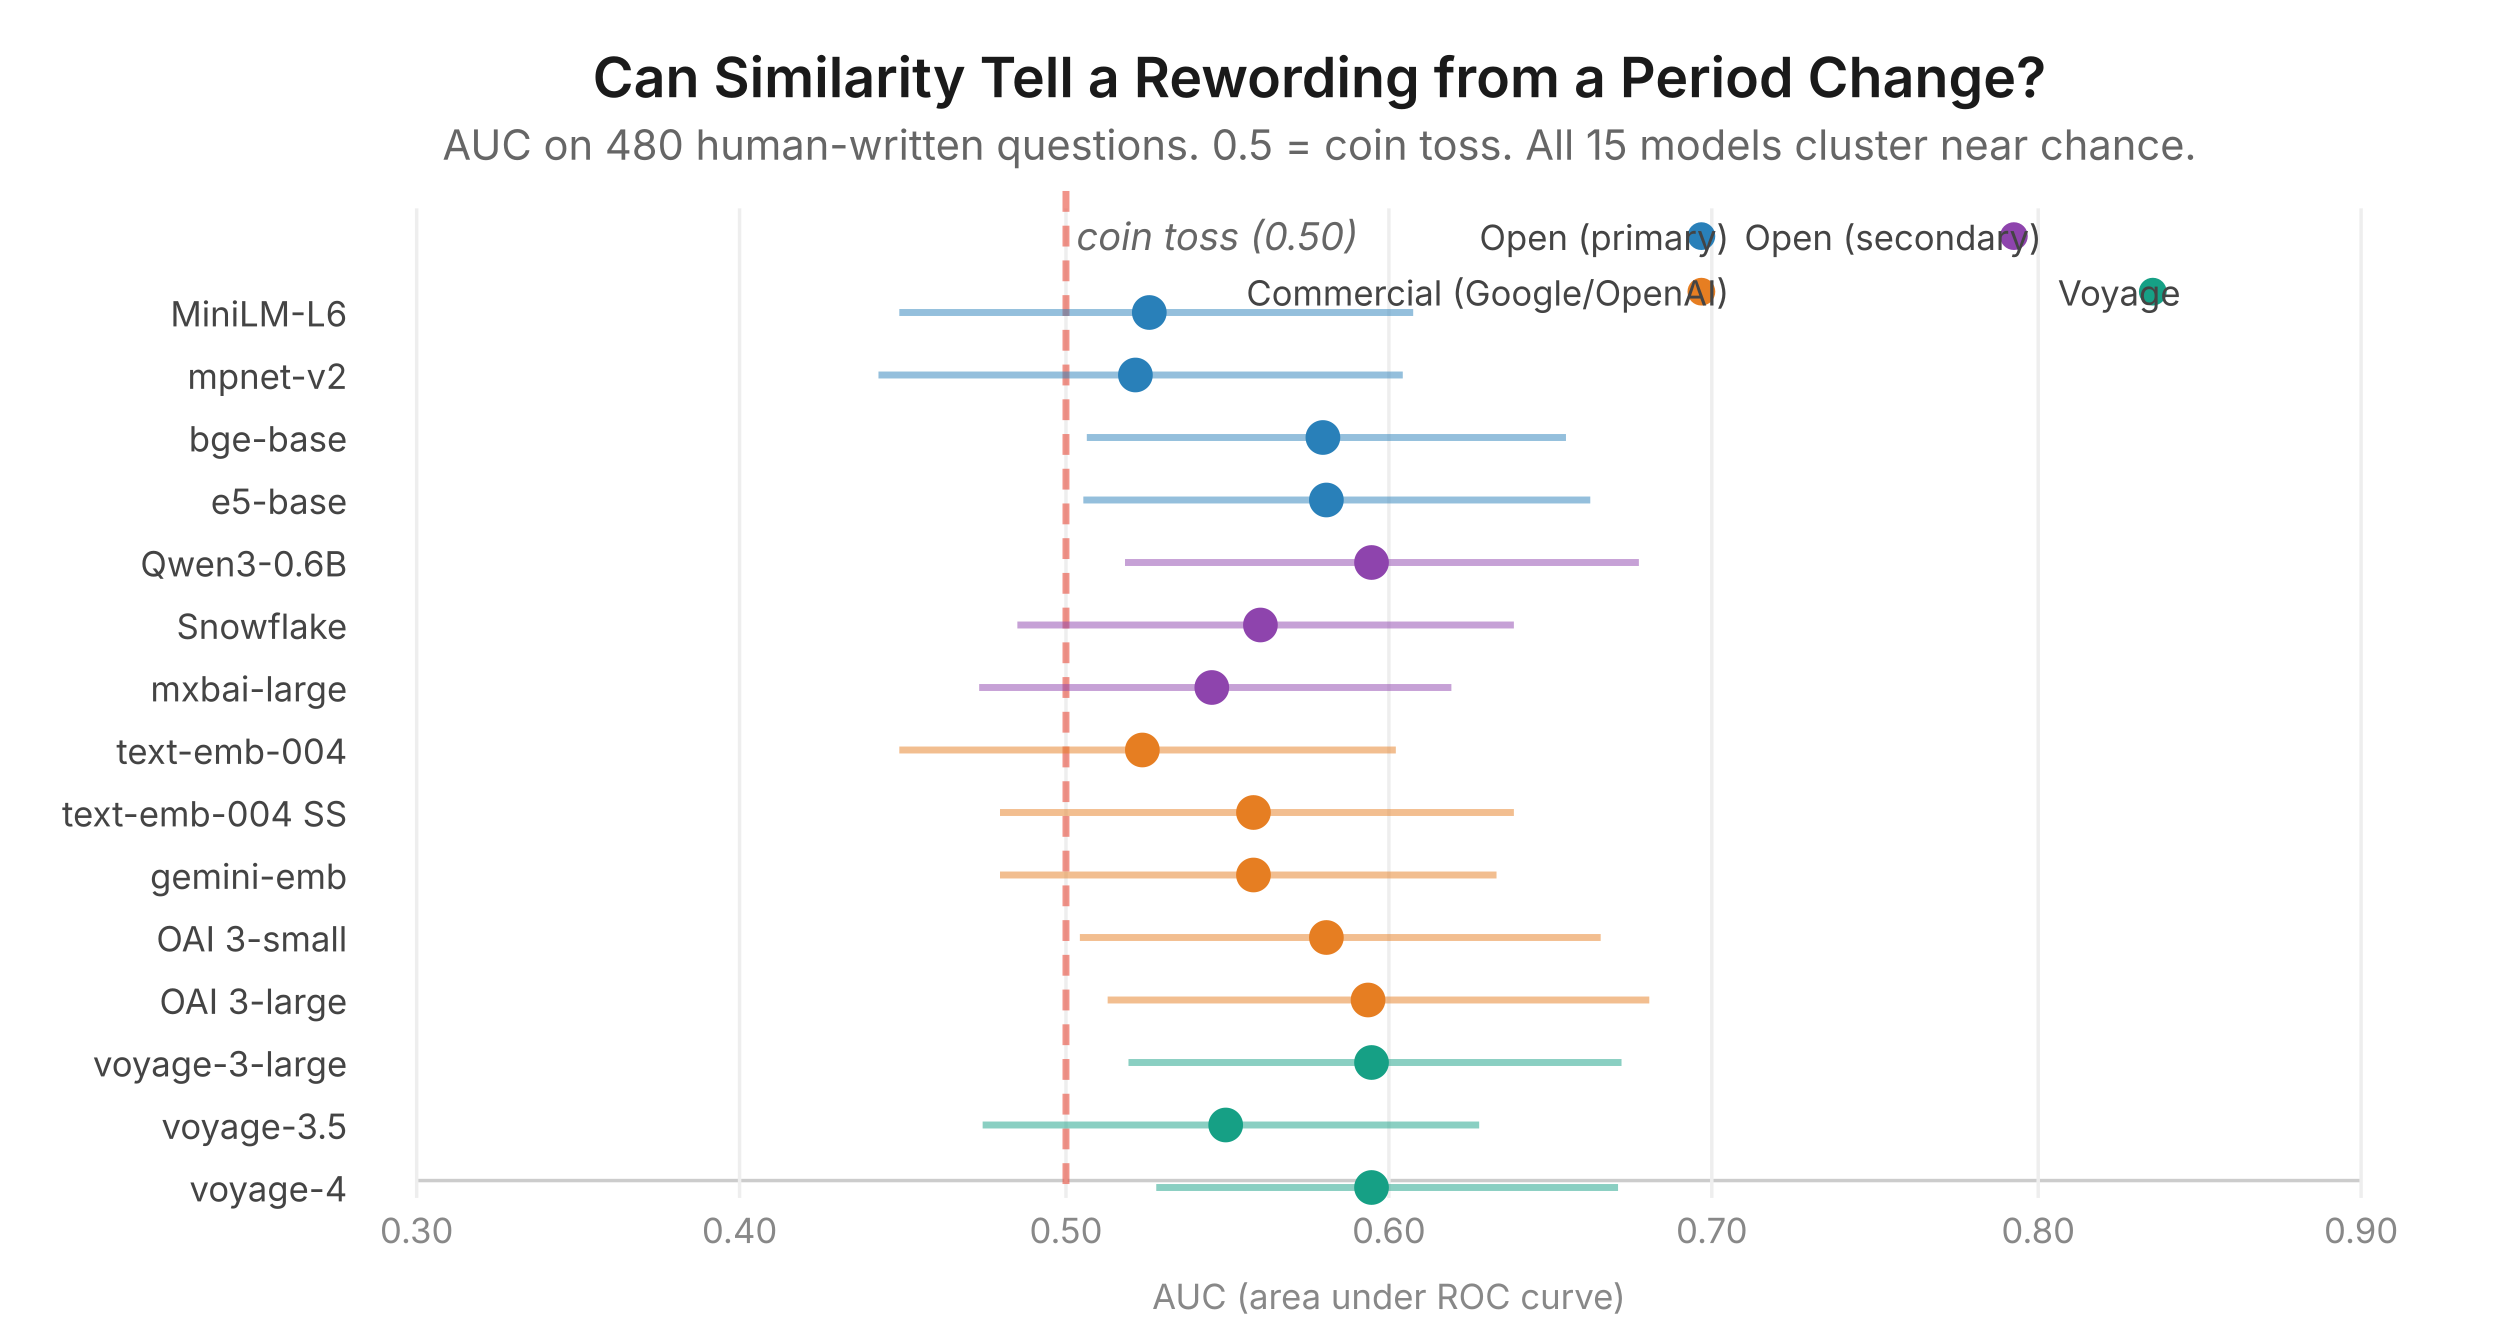
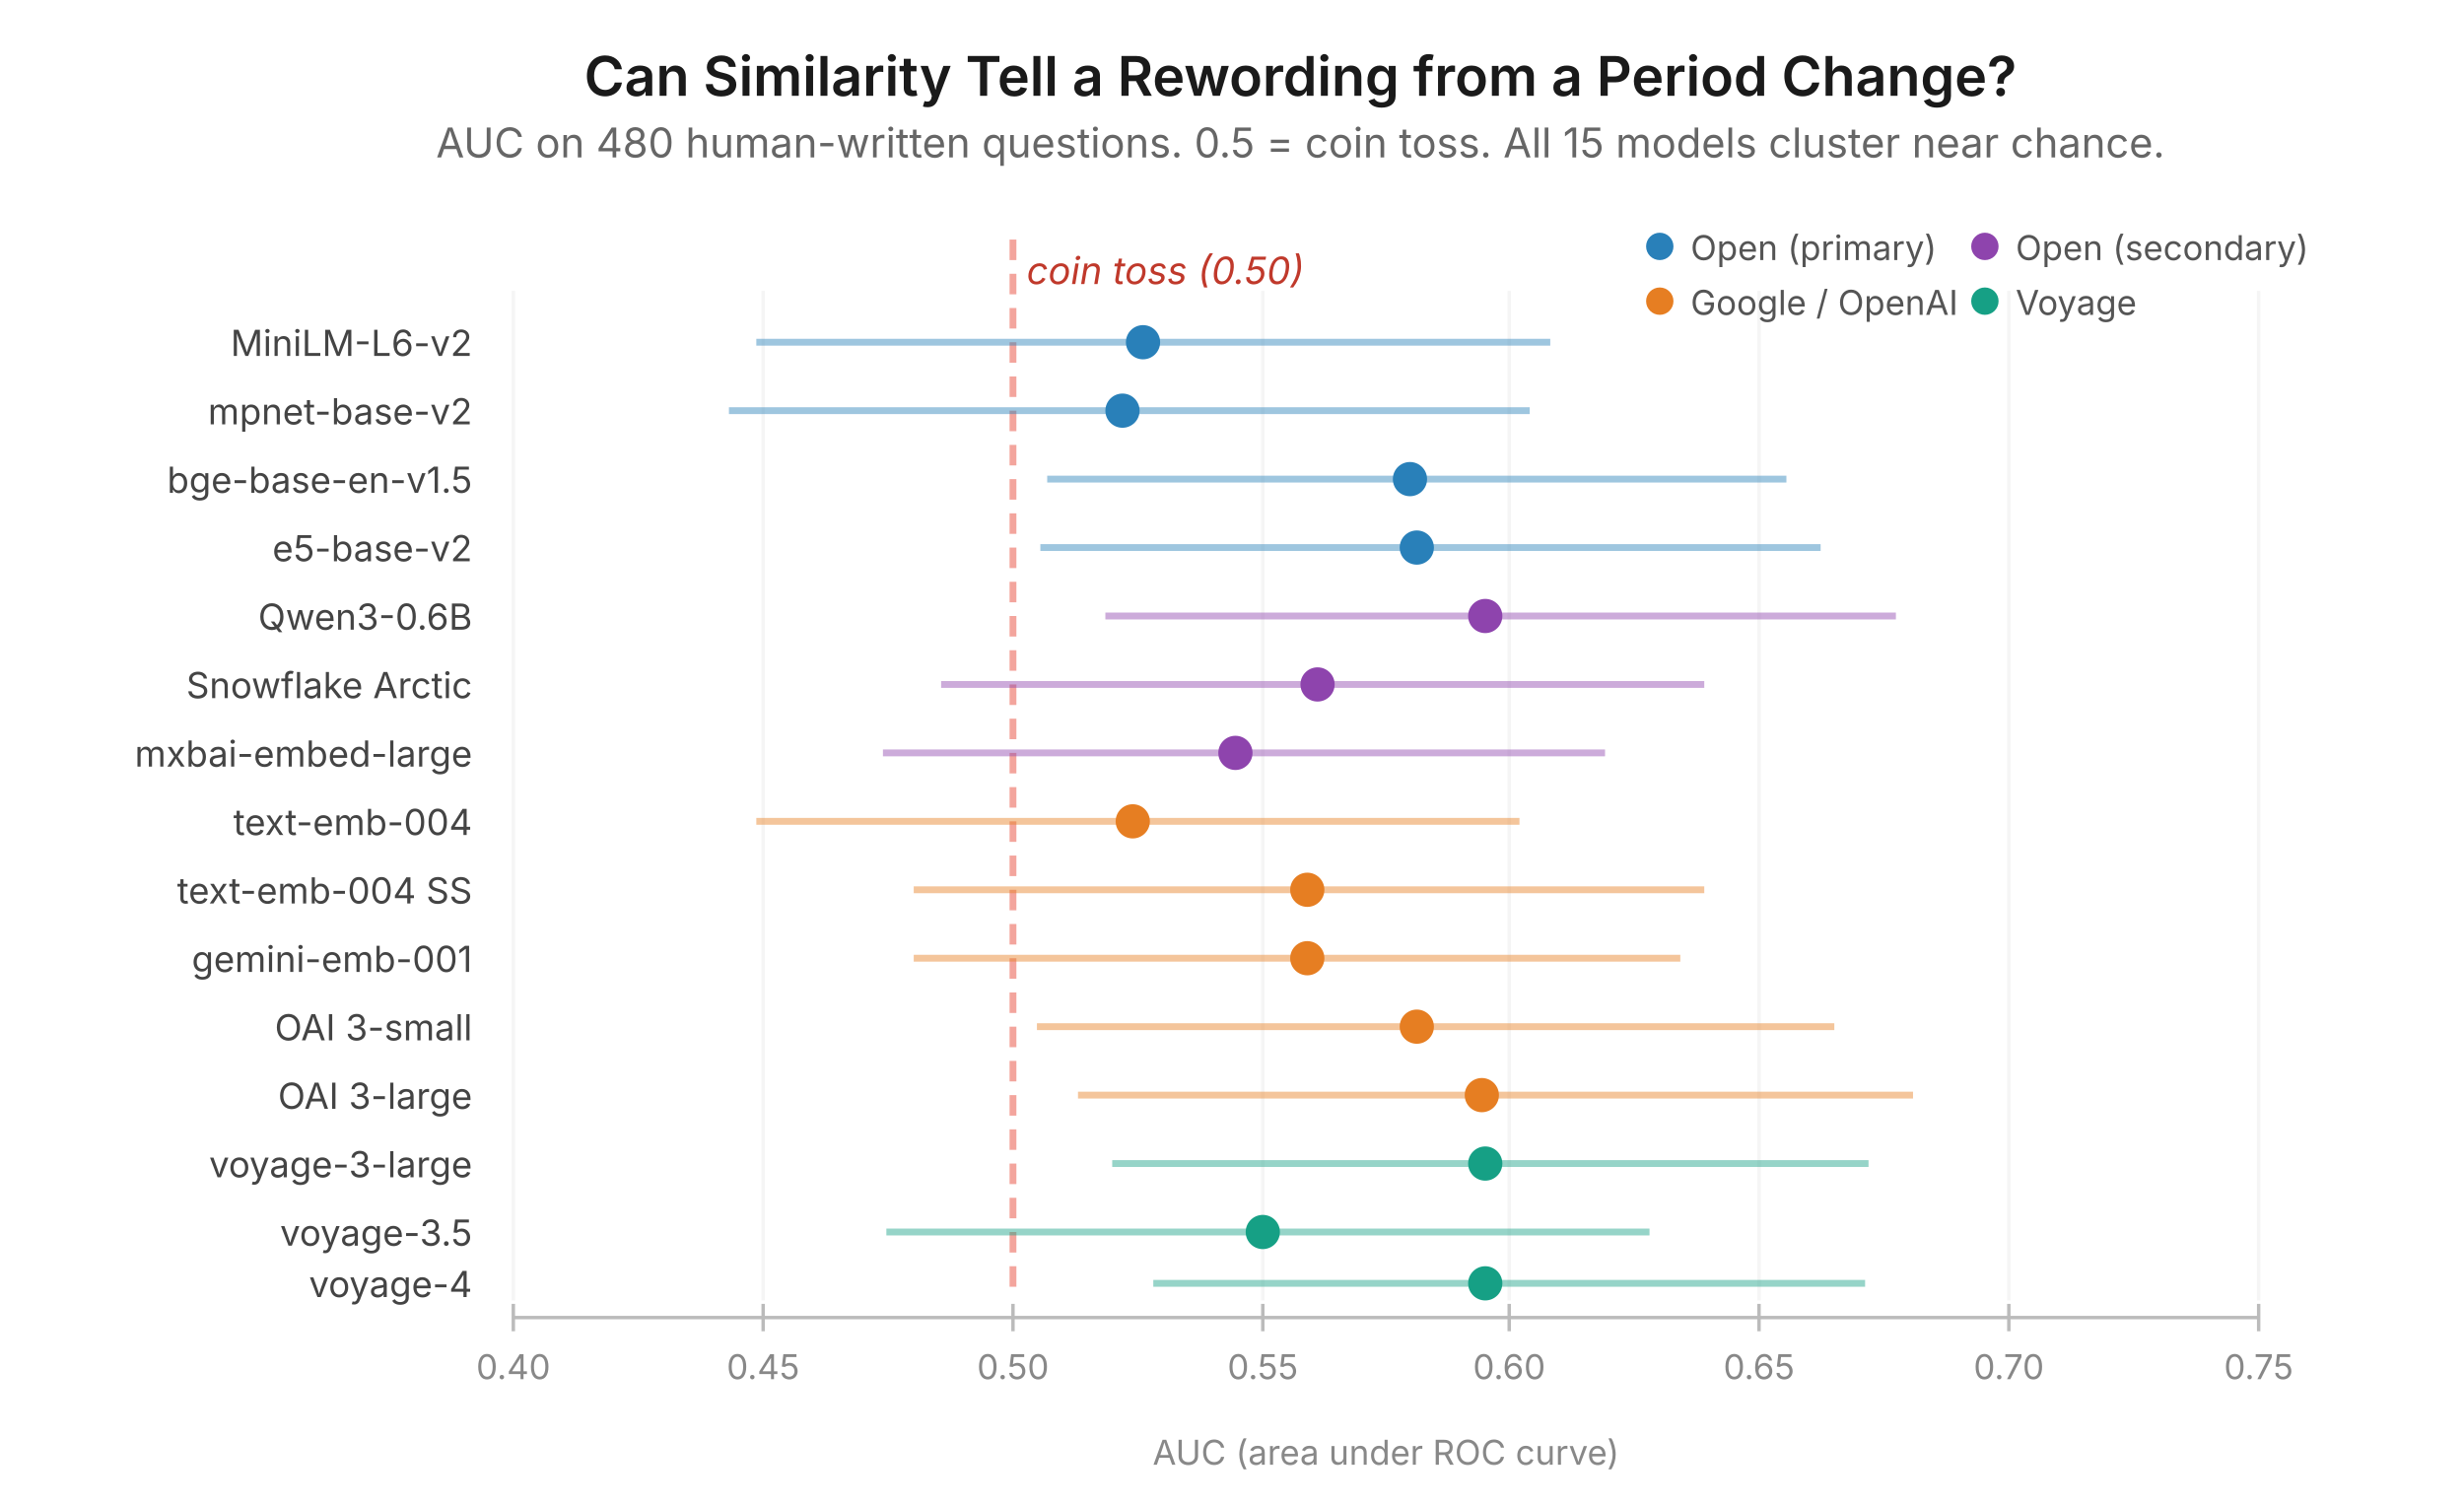
- <svg xmlns="http://www.w3.org/2000/svg" viewBox="0 0 720 380" font-family="system-ui, -apple-system, sans-serif">
+ <svg xmlns="http://www.w3.org/2000/svg" viewBox="0 0 720 440" font-family="system-ui, -apple-system, sans-serif">
  <style>
    text { font-size: 12px; fill: #333; }
    .title { font-size: 16px; font-weight: 600; fill: #1a1a1a; }
    .subtitle { font-size: 12px; fill: #666; }
-     .model-label { font-size: 10px; fill: #444; text-anchor: end; }
+     .model-label { font-size: 10.5px; fill: #444; text-anchor: end; }
    .axis-label { font-size: 10px; fill: #888; }
-     .annotation { font-size: 11px; fill: #666; font-style: italic; }
-     .val { font-size: 9px; fill: #555; font-weight: 500; }
+     .annotation { font-size: 11px; fill: #c0392b; font-style: italic; }
+     .legend-label { font-size: 10px; fill: #555; }
  </style>
  <text x="380" y="28" text-anchor="middle" class="title">Can Similarity Tell a Rewording from a Period Change?</text>
  <text x="380" y="46" text-anchor="middle" class="subtitle">AUC on 480 human-written questions. 0.5 = coin toss. All 15 models cluster near chance.</text>
-   <line x1="120" y1="340" x2="680" y2="340" stroke="#ccc" stroke-width="1" />
-   <line x1="120" y1="60" x2="120" y2="345" stroke="#eee" />
-   <text x="120" y="358" text-anchor="middle" class="axis-label">0.30</text>
-   <line x1="213" y1="60" x2="213" y2="345" stroke="#eee" />
-   <text x="213" y="358" text-anchor="middle" class="axis-label">0.40</text>
-   <line x1="307" y1="60" x2="307" y2="345" stroke="#eee" />
-   <text x="307" y="358" text-anchor="middle" class="axis-label">0.50</text>
-   <line x1="400" y1="60" x2="400" y2="345" stroke="#eee" />
-   <text x="400" y="358" text-anchor="middle" class="axis-label">0.60</text>
-   <line x1="493" y1="60" x2="493" y2="345" stroke="#eee" />
-   <text x="493" y="358" text-anchor="middle" class="axis-label">0.70</text>
-   <line x1="587" y1="60" x2="587" y2="345" stroke="#eee" />
-   <text x="587" y="358" text-anchor="middle" class="axis-label">0.80</text>
-   <line x1="680" y1="60" x2="680" y2="345" stroke="#eee" />
-   <text x="680" y="358" text-anchor="middle" class="axis-label">0.90</text>
-   <text x="400" y="377" text-anchor="middle" class="axis-label">AUC (area under ROC curve)</text>
-   <line x1="307" y1="55" x2="307" y2="345" stroke="#e74c3c" stroke-width="2" stroke-dasharray="6,4" opacity="0.6" />
-   <text x="310" y="72" class="annotation" fill="#c0392b">coin toss (0.50)</text>
-   <line x1="259" y1="90" x2="407" y2="90" stroke="#2980b9" stroke-width="2" opacity="0.5" />
-   <circle cx="331" cy="90" r="5" fill="#2980b9" />
-   <text x="100" y="94" class="model-label">MiniLM-L6</text>
-   <line x1="253" y1="108" x2="404" y2="108" stroke="#2980b9" stroke-width="2" opacity="0.5" />
-   <circle cx="327" cy="108" r="5" fill="#2980b9" />
-   <text x="100" y="112" class="model-label">mpnet-v2</text>
-   <line x1="313" y1="126" x2="451" y2="126" stroke="#2980b9" stroke-width="2" opacity="0.5" />
-   <circle cx="381" cy="126" r="5" fill="#2980b9" />
-   <text x="100" y="130" class="model-label">bge-base</text>
-   <line x1="312" y1="144" x2="458" y2="144" stroke="#2980b9" stroke-width="2" opacity="0.5" />
-   <circle cx="382" cy="144" r="5" fill="#2980b9" />
-   <text x="100" y="148" class="model-label">e5-base</text>
-   <line x1="324" y1="162" x2="472" y2="162" stroke="#8e44ad" stroke-width="2" opacity="0.5" />
-   <circle cx="395" cy="162" r="5" fill="#8e44ad" />
-   <text x="100" y="166" class="model-label">Qwen3-0.6B</text>
-   <line x1="293" y1="180" x2="436" y2="180" stroke="#8e44ad" stroke-width="2" opacity="0.5" />
-   <circle cx="363" cy="180" r="5" fill="#8e44ad" />
-   <text x="100" y="184" class="model-label">Snowflake</text>
-   <line x1="282" y1="198" x2="418" y2="198" stroke="#8e44ad" stroke-width="2" opacity="0.5" />
-   <circle cx="349" cy="198" r="5" fill="#8e44ad" />
-   <text x="100" y="202" class="model-label">mxbai-large</text>
-   <line x1="259" y1="216" x2="402" y2="216" stroke="#e67e22" stroke-width="2" opacity="0.5" />
-   <circle cx="329" cy="216" r="5" fill="#e67e22" />
-   <text x="100" y="220" class="model-label">text-emb-004</text>
-   <line x1="288" y1="234" x2="436" y2="234" stroke="#e67e22" stroke-width="2" opacity="0.5" />
-   <circle cx="361" cy="234" r="5" fill="#e67e22" />
-   <text x="100" y="238" class="model-label">text-emb-004 SS</text>
-   <line x1="288" y1="252" x2="431" y2="252" stroke="#e67e22" stroke-width="2" opacity="0.5" />
-   <circle cx="361" cy="252" r="5" fill="#e67e22" />
-   <text x="100" y="256" class="model-label">gemini-emb</text>
-   <line x1="311" y1="270" x2="461" y2="270" stroke="#e67e22" stroke-width="2" opacity="0.5" />
-   <circle cx="382" cy="270" r="5" fill="#e67e22" />
-   <text x="100" y="274" class="model-label">OAI 3-small</text>
-   <line x1="319" y1="288" x2="475" y2="288" stroke="#e67e22" stroke-width="2" opacity="0.5" />
-   <circle cx="394" cy="288" r="5" fill="#e67e22" />
-   <text x="100" y="292" class="model-label">OAI 3-large</text>
-   <line x1="325" y1="306" x2="467" y2="306" stroke="#16a085" stroke-width="2" opacity="0.5" />
-   <circle cx="395" cy="306" r="5" fill="#16a085" />
-   <text x="100" y="310" class="model-label">voyage-3-large</text>
-   <line x1="283" y1="324" x2="426" y2="324" stroke="#16a085" stroke-width="2" opacity="0.5" />
-   <circle cx="353" cy="324" r="5" fill="#16a085" />
-   <text x="100" y="328" class="model-label">voyage-3.5</text>
-   <line x1="333" y1="342" x2="466" y2="342" stroke="#16a085" stroke-width="2" opacity="0.5" />
-   <circle cx="395" cy="342" r="5" fill="#16a085" />
-   <text x="100" y="346" class="model-label">voyage-4</text>
-   <circle cx="490" cy="68" r="4" fill="#2980b9" />
-   <text x="498" y="72" class="model-label" text-anchor="start">Open (primary)</text>
-   <circle cx="580" cy="68" r="4" fill="#8e44ad" />
-   <text x="588" y="72" class="model-label" text-anchor="start">Open (secondary)</text>
-   <circle cx="490" cy="84" r="4" fill="#e67e22" />
-   <text x="498" y="88" class="model-label" text-anchor="start">Commercial (Google/OpenAI)</text>
-   <circle cx="620" cy="84" r="4" fill="#16a085" />
-   <text x="628" y="88" class="model-label" text-anchor="start">Voyage</text>
+   <line x1="150" y1="385" x2="660" y2="385" stroke="#bbb" stroke-width="1" />
+   <line x1="150" y1="381" x2="150" y2="389" stroke="#bbb" />
+   <text x="150" y="403" text-anchor="middle" class="axis-label">0.40</text>
+   <line x1="223" y1="381" x2="223" y2="389" stroke="#bbb" />
+   <text x="223" y="403" text-anchor="middle" class="axis-label">0.45</text>
+   <line x1="296" y1="381" x2="296" y2="389" stroke="#bbb" />
+   <text x="296" y="403" text-anchor="middle" class="axis-label">0.50</text>
+   <line x1="369" y1="381" x2="369" y2="389" stroke="#bbb" />
+   <text x="369" y="403" text-anchor="middle" class="axis-label">0.55</text>
+   <line x1="441" y1="381" x2="441" y2="389" stroke="#bbb" />
+   <text x="441" y="403" text-anchor="middle" class="axis-label">0.60</text>
+   <line x1="514" y1="381" x2="514" y2="389" stroke="#bbb" />
+   <text x="514" y="403" text-anchor="middle" class="axis-label">0.65</text>
+   <line x1="587" y1="381" x2="587" y2="389" stroke="#bbb" />
+   <text x="587" y="403" text-anchor="middle" class="axis-label">0.70</text>
+   <line x1="660" y1="381" x2="660" y2="389" stroke="#bbb" />
+   <text x="660" y="403" text-anchor="middle" class="axis-label">0.75</text>
+   <text x="405" y="428" text-anchor="middle" class="axis-label">AUC (area under ROC curve)</text>
+   <line x1="296" y1="70" x2="296" y2="380" stroke="#e74c3c" stroke-width="2" stroke-dasharray="6,4" opacity="0.5" />
+   <text x="300" y="83" class="annotation">coin toss (0.50)</text>
+   <line x1="150" y1="85" x2="150" y2="380" stroke="#f5f5f5" />
+   <line x1="223" y1="85" x2="223" y2="380" stroke="#f5f5f5" />
+   <line x1="369" y1="85" x2="369" y2="380" stroke="#f5f5f5" />
+   <line x1="441" y1="85" x2="441" y2="380" stroke="#f5f5f5" />
+   <line x1="514" y1="85" x2="514" y2="380" stroke="#f5f5f5" />
+   <line x1="587" y1="85" x2="587" y2="380" stroke="#f5f5f5" />
+   <line x1="660" y1="85" x2="660" y2="380" stroke="#f5f5f5" />
+   <text x="138" y="104" class="model-label">MiniLM-L6-v2</text>
+   <line x1="221" y1="100" x2="453" y2="100" stroke="#2980b9" stroke-width="2" opacity="0.45" />
+   <circle cx="334" cy="100" r="5" fill="#2980b9" />
+   <text x="138" y="124" class="model-label">mpnet-base-v2</text>
+   <line x1="213" y1="120" x2="447" y2="120" stroke="#2980b9" stroke-width="2" opacity="0.45" />
+   <circle cx="328" cy="120" r="5" fill="#2980b9" />
+   <text x="138" y="144" class="model-label">bge-base-en-v1.5</text>
+   <line x1="306" y1="140" x2="522" y2="140" stroke="#2980b9" stroke-width="2" opacity="0.45" />
+   <circle cx="412" cy="140" r="5" fill="#2980b9" />
+   <text x="138" y="164" class="model-label">e5-base-v2</text>
+   <line x1="304" y1="160" x2="532" y2="160" stroke="#2980b9" stroke-width="2" opacity="0.45" />
+   <circle cx="414" cy="160" r="5" fill="#2980b9" />
+   <text x="138" y="184" class="model-label">Qwen3-0.6B</text>
+   <line x1="323" y1="180" x2="554" y2="180" stroke="#8e44ad" stroke-width="2" opacity="0.45" />
+   <circle cx="434" cy="180" r="5" fill="#8e44ad" />
+   <text x="138" y="204" class="model-label">Snowflake Arctic</text>
+   <line x1="275" y1="200" x2="498" y2="200" stroke="#8e44ad" stroke-width="2" opacity="0.45" />
+   <circle cx="385" cy="200" r="5" fill="#8e44ad" />
+   <text x="138" y="224" class="model-label">mxbai-embed-large</text>
+   <line x1="258" y1="220" x2="469" y2="220" stroke="#8e44ad" stroke-width="2" opacity="0.45" />
+   <circle cx="361" cy="220" r="5" fill="#8e44ad" />
+   <text x="138" y="244" class="model-label">text-emb-004</text>
+   <line x1="221" y1="240" x2="444" y2="240" stroke="#e67e22" stroke-width="2" opacity="0.45" />
+   <circle cx="331" cy="240" r="5" fill="#e67e22" />
+   <text x="138" y="264" class="model-label">text-emb-004 SS</text>
+   <line x1="267" y1="260" x2="498" y2="260" stroke="#e67e22" stroke-width="2" opacity="0.45" />
+   <circle cx="382" cy="260" r="5" fill="#e67e22" />
+   <text x="138" y="284" class="model-label">gemini-emb-001</text>
+   <line x1="267" y1="280" x2="491" y2="280" stroke="#e67e22" stroke-width="2" opacity="0.45" />
+   <circle cx="382" cy="280" r="5" fill="#e67e22" />
+   <text x="138" y="304" class="model-label">OAI 3-small</text>
+   <line x1="303" y1="300" x2="536" y2="300" stroke="#e67e22" stroke-width="2" opacity="0.45" />
+   <circle cx="414" cy="300" r="5" fill="#e67e22" />
+   <text x="138" y="324" class="model-label">OAI 3-large</text>
+   <line x1="315" y1="320" x2="559" y2="320" stroke="#e67e22" stroke-width="2" opacity="0.45" />
+   <circle cx="433" cy="320" r="5" fill="#e67e22" />
+   <text x="138" y="344" class="model-label">voyage-3-large</text>
+   <line x1="325" y1="340" x2="546" y2="340" stroke="#16a085" stroke-width="2" opacity="0.45" />
+   <circle cx="434" cy="340" r="5" fill="#16a085" />
+   <text x="138" y="364" class="model-label">voyage-3.5</text>
+   <line x1="259" y1="360" x2="482" y2="360" stroke="#16a085" stroke-width="2" opacity="0.45" />
+   <circle cx="369" cy="360" r="5" fill="#16a085" />
+   <text x="138" y="379" class="model-label">voyage-4</text>
+   <line x1="337" y1="375" x2="545" y2="375" stroke="#16a085" stroke-width="2" opacity="0.45" />
+   <circle cx="434" cy="375" r="5" fill="#16a085" />
+   <circle cx="485" cy="72" r="4" fill="#2980b9" />
+   <text x="494" y="76" class="legend-label">Open (primary)</text>
+   <circle cx="580" cy="72" r="4" fill="#8e44ad" />
+   <text x="589" y="76" class="legend-label">Open (secondary)</text>
+   <circle cx="485" cy="88" r="4" fill="#e67e22" />
+   <text x="494" y="92" class="legend-label">Google / OpenAI</text>
+   <circle cx="580" cy="88" r="4" fill="#16a085" />
+   <text x="589" y="92" class="legend-label">Voyage</text>
</svg>
